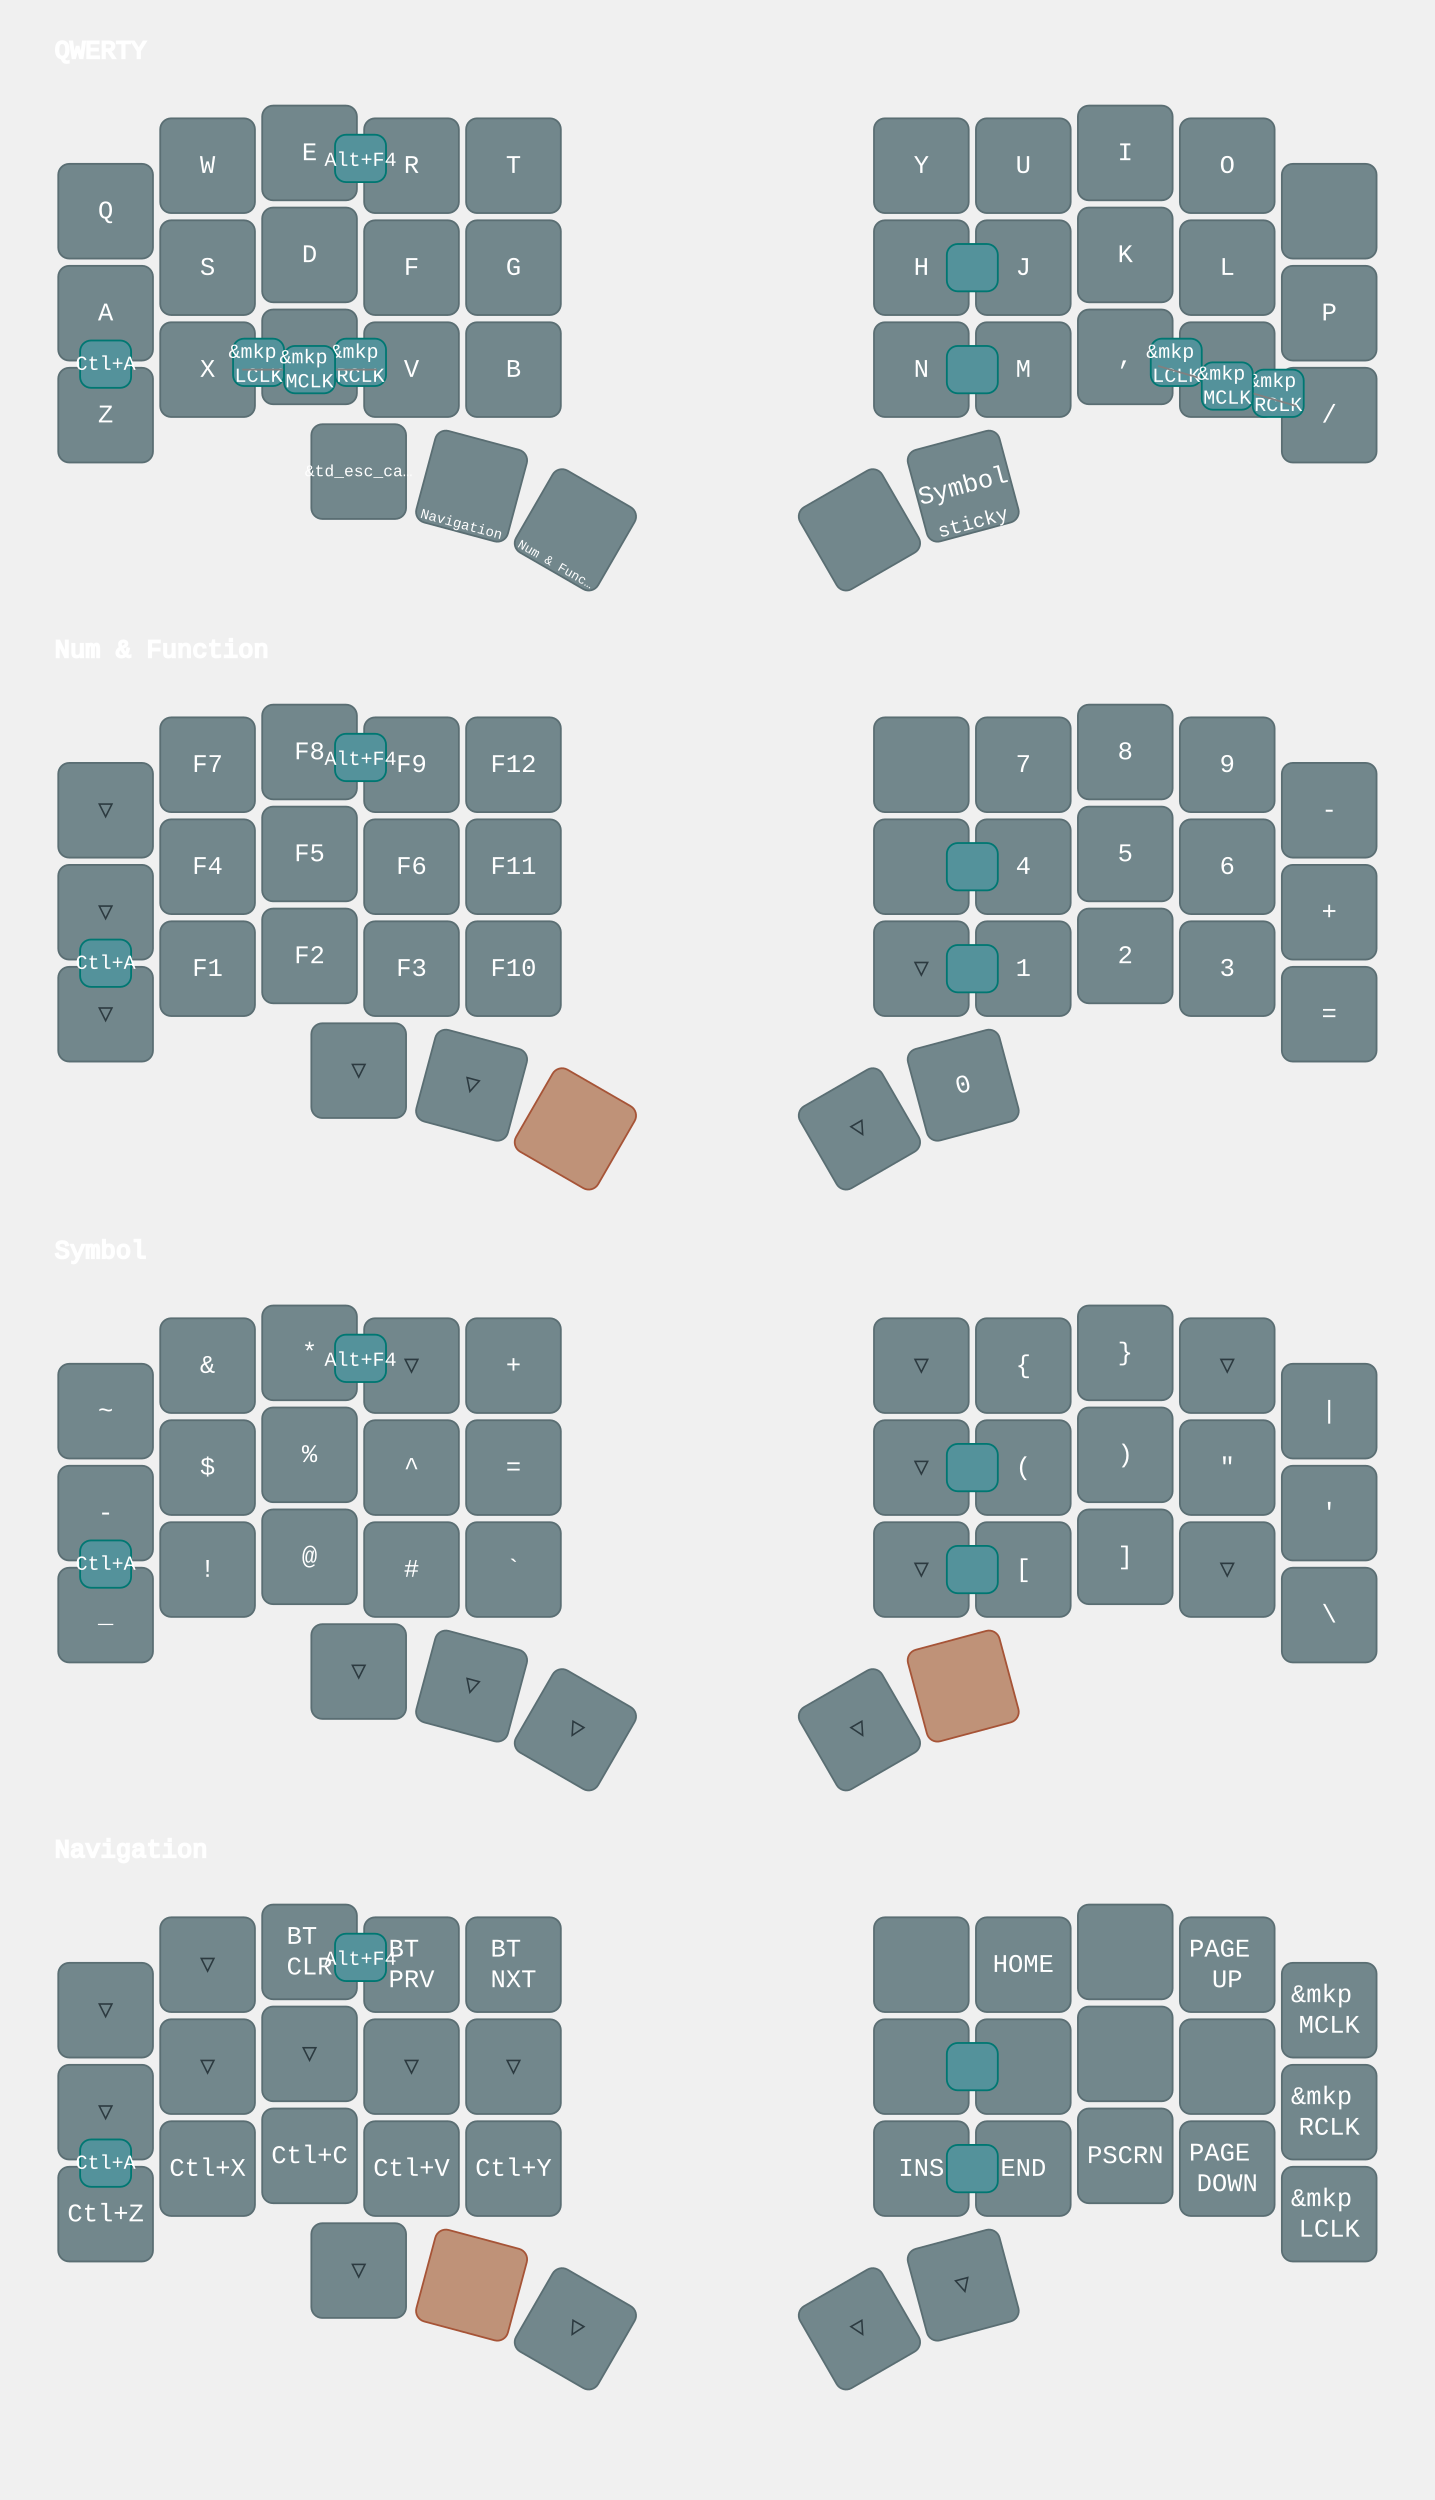
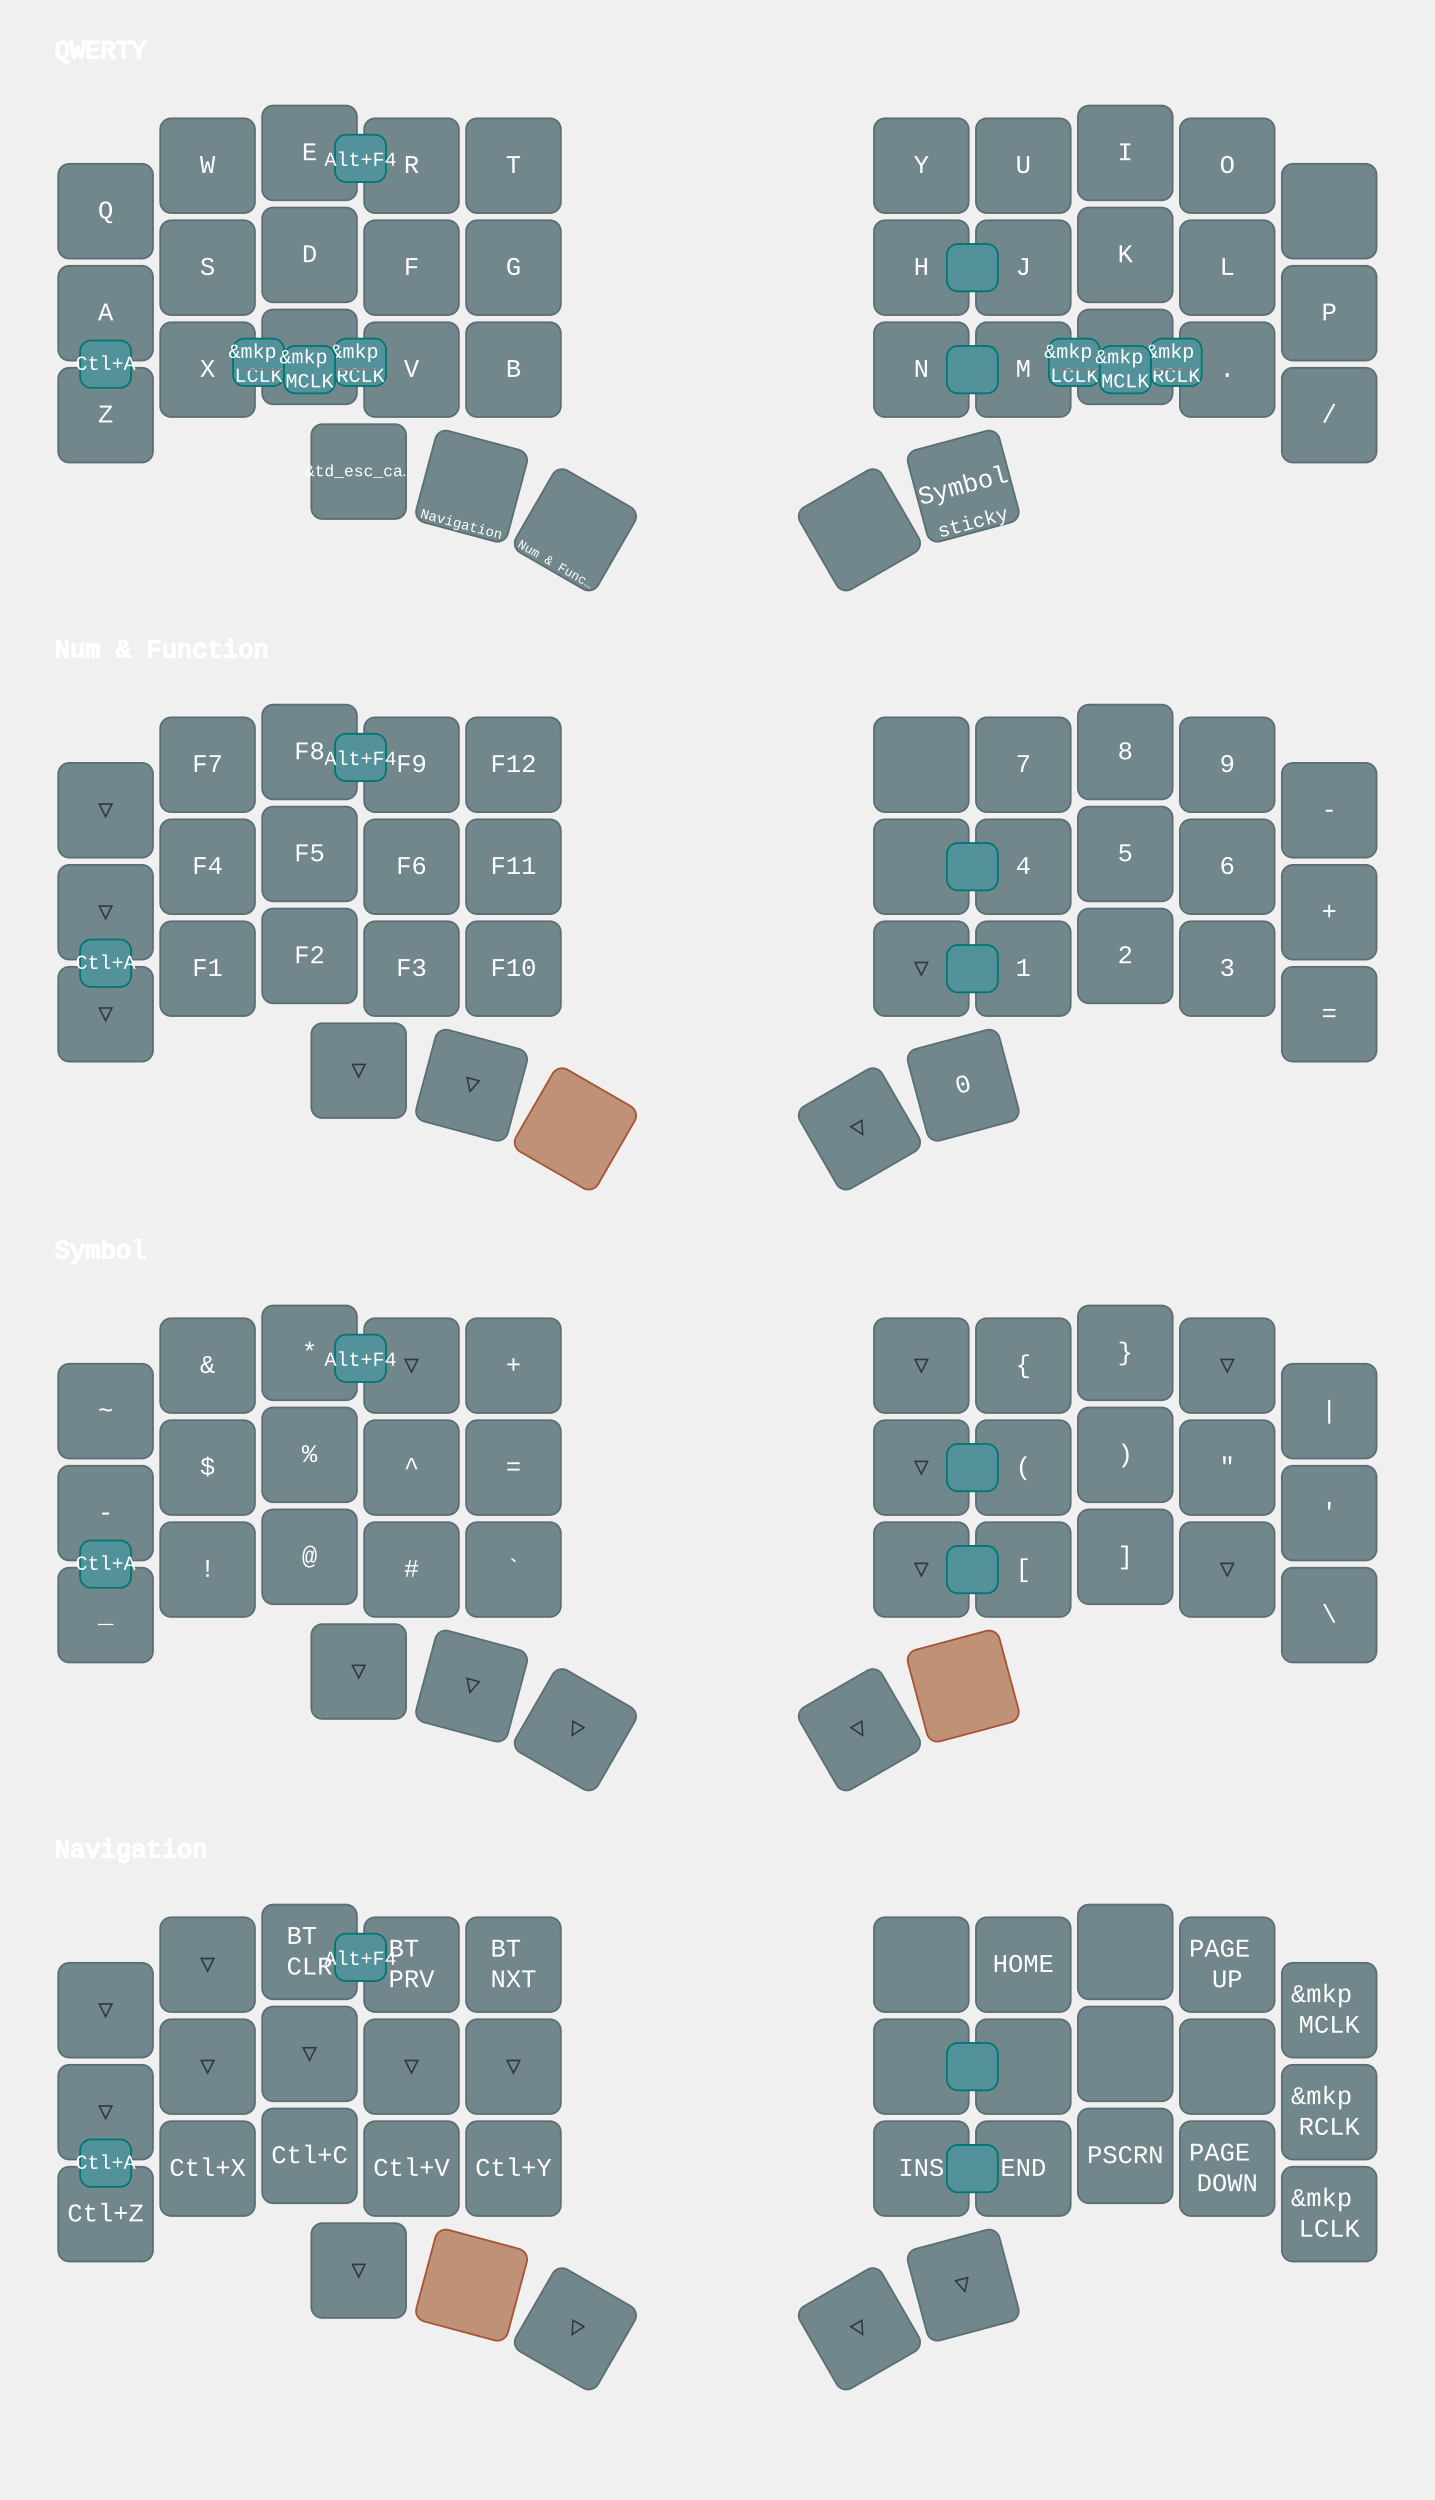
<svg xmlns="http://www.w3.org/2000/svg" xmlns:xlink="http://www.w3.org/1999/xlink" width="788" height="1373" viewBox="0 0 788 1373" class="keymap">
  <defs>/* start glyphs */
<svg id="mdi:apple-keyboard-command">
      <svg id="mdi-apple-keyboard-command" viewBox="0 0 24 24">
        <path d="M6,2A4,4 0 0,1 10,6V8H14V6A4,4 0 0,1 18,2A4,4 0 0,1 22,6A4,4 0 0,1 18,10H16V14H18A4,4 0 0,1 22,18A4,4 0 0,1 18,22A4,4 0 0,1 14,18V16H10V18A4,4 0 0,1 6,22A4,4 0 0,1 2,18A4,4 0 0,1 6,14H8V10H6A4,4 0 0,1 2,6A4,4 0 0,1 6,2M16,18A2,2 0 0,0 18,20A2,2 0 0,0 20,18A2,2 0 0,0 18,16H16V18M14,10H10V14H14V10M6,16A2,2 0 0,0 4,18A2,2 0 0,0 6,20A2,2 0 0,0 8,18V16H6M8,6A2,2 0 0,0 6,4A2,2 0 0,0 4,6A2,2 0 0,0 6,8H8V6M18,8A2,2 0 0,0 20,6A2,2 0 0,0 18,4A2,2 0 0,0 16,6V8H18Z" />
      </svg>
    </svg>
    <svg id="mdi:apple-keyboard-control">
      <svg id="mdi-apple-keyboard-control" viewBox="0 0 24 24">
        <path d="M19.78,11.78L18.36,13.19L12,6.83L5.64,13.19L4.22,11.78L12,4L19.78,11.78Z" />
      </svg>
    </svg>
    <svg id="mdi:apple-keyboard-option">
      <svg id="mdi-apple-keyboard-option" viewBox="0 0 24 24">
        <path d="M3,4H9.11L16.15,18H21V20H14.88L7.84,6H3V4M14,4H21V6H14V4Z" />
      </svg>
    </svg>
    <svg id="mdi:apple-keyboard-shift">
      <svg id="mdi-apple-keyboard-shift" viewBox="0 0 24 24">
        <path d="M15,18V12H17.17L12,6.83L6.83,12H9V18H15M12,4L22,14H17V20H7V14H2L12,4Z" />
      </svg>
    </svg>
    <svg id="mdi:arrow-down-bold">
      <svg id="mdi-arrow-down-bold" viewBox="0 0 24 24">
        <path d="M9,4H15V12H19.84L12,19.84L4.16,12H9V4Z" />
      </svg>
    </svg>
    <svg id="mdi:arrow-left-bold">
      <svg id="mdi-arrow-left-bold" viewBox="0 0 24 24">
        <path d="M20,9V15H12V19.84L4.16,12L12,4.16V9H20Z" />
      </svg>
    </svg>
    <svg id="mdi:arrow-right-bold">
      <svg id="mdi-arrow-right-bold" viewBox="0 0 24 24">
        <path d="M4,15V9H12V4.16L19.84,12L12,19.84V15H4Z" />
      </svg>
    </svg>
    <svg id="mdi:arrow-up-bold">
      <svg id="mdi-arrow-up-bold" viewBox="0 0 24 24">
        <path d="M15,20H9V12H4.16L12,4.16L19.84,12H15V20Z" />
      </svg>
    </svg>
    <svg id="mdi:backspace">
      <svg id="mdi-backspace" viewBox="0 0 24 24">
        <path d="M22,3H7C6.31,3 5.77,3.35 5.41,3.88L0,12L5.41,20.11C5.77,20.64 6.31,21 7,21H22A2,2 0 0,0 24,19V5A2,2 0 0,0 22,3M19,15.59L17.59,17L14,13.41L10.41,17L9,15.59L12.59,12L9,8.41L10.41,7L14,10.59L17.59,7L19,8.41L15.41,12" />
      </svg>
    </svg>
    <svg id="mdi:backspace-reverse-outline">
      <svg id="mdi-backspace-reverse-outline" viewBox="0 0 24 24">
        <path d="M5,15.59L6.41,17L10,13.41L13.59,17L15,15.59L11.41,12L15,8.41L13.59,7L10,10.59L6.41,7L5,8.41L8.59,12L5,15.59M2,3A2,2 0 0,0 0,5V19A2,2 0 0,0 2,21H17C17.69,21 18.23,20.64 18.59,20.11L24,12L18.59,3.88C18.23,3.35 17.69,3 17,3H2M2,5H17L21.72,12L17,19H2V5Z" />
      </svg>
    </svg>
    <svg id="mdi:keyboard-return">
      <svg id="mdi-keyboard-return" viewBox="0 0 24 24">
        <path d="M19,7V11H5.83L9.41,7.41L8,6L2,12L8,18L9.41,16.58L5.83,13H21V7H19Z" />
      </svg>
    </svg>
    <svg id="mdi:keyboard-space">
      <svg id="mdi-keyboard-space" viewBox="0 0 24 24">
        <path d="M3 15H5V19H19V15H21V19C21 20.1 20.1 21 19 21H5C3.9 21 3 20.1 3 19V15Z" />
      </svg>
    </svg>
    <svg id="mdi:keyboard-tab">
      <svg id="mdi-keyboard-tab" viewBox="0 0 24 24">
        <path d="M20,18H22V6H20M11.59,7.41L15.17,11H1V13H15.17L11.59,16.58L13,18L19,12L13,6L11.59,7.41Z" />
      </svg>
    </svg>
  </defs>/* end glyphs */
<style>/* inherit to force styles through use tags */
svg path {
    fill: inherit;
}

/* font and background color specifications */
svg.keymap {
    font-family: Menlo,SFMono-Regular,Consolas,Liberation Mono,monospace;
    font-size: 14px;
    font-kerning: normal;
    text-rendering: optimizeLegibility;
    fill: #FFF;
    background: #141F26;
}

/* default key styling */
rect.key {
    fill: #72878C;
    stroke: #5A6E73;
    stroke-width: 1;
}

/* default key side styling, only used is draw_key_sides is set */
rect.side {
    filter: brightness(90%);
}

/* color accent for combo boxes */
rect.combo, rect.combo-separate {
    fill: #54929b;
    stroke: #007772;
}

/* color accent for held keys */
rect.held, rect.combo.held {
    stroke: #A65437;
    fill: #BF9278;
    line-height: 2;
}

/* color accent for ghost (optional) keys */
rect.ghost, rect.combo.ghost {
    stroke-dasharray: 4, 4;
    stroke-width: 2;
}

text {
    text-anchor: middle;
    dominant-baseline: middle;
}

/* styling for layer labels */
text.label {
    text-anchor: start;
    stroke: white;
    paint-order: stroke;
}

/* styling for combo tap, and key hold/shifted label text */
text.combo, text.hold, text.shifted {
    font-size: 11px;
}

text.hold {
    text-anchor: middle;
    dominant-baseline: auto;
}

text.shifted {
    text-anchor: middle;
    dominant-baseline: hanging;
}

/* styling for hold/shifted label text in combo box */
text.combo.hold, text.combo.shifted {
    font-size: 8px;
}

/* lighter symbol for transparent keys */
text.trans {
    fill: #2C3A40;
}

/* styling for combo dendrons */
path.combo {
    stroke-width: 1;
    stroke: gray;
    fill: none;
}

/* Start Tabler Icons Cleanup */
/* cannot use height/width with glyphs */
.icon-tabler &gt; path {
    fill: inherit;
    stroke: inherit;
    stroke-width: 2;
}
/* hide tabler's default box */
.icon-tabler &gt; path[stroke="none"][fill="none"] {
    visibility: hidden;
}
/* End Tabler Icons Cleanup */
</style>
  <g transform="translate(30, 0)" class="layer-QWERTY">
    <text x="0" y="28" class="label" id="QWERTY">QWERTY</text>
    <g transform="translate(0, 56)">
      <g transform="translate(28, 60)" class="key keypos-0">
        <rect rx="6" ry="6" x="-26" y="-26" width="52" height="52" class="key" />
        <text x="0" y="0" class="key tap">Q</text>
      </g>
      <g transform="translate(84, 35)" class="key keypos-1">
        <rect rx="6" ry="6" x="-26" y="-26" width="52" height="52" class="key" />
        <text x="0" y="0" class="key tap">W</text>
      </g>
      <g transform="translate(140, 28)" class="key keypos-2">
        <rect rx="6" ry="6" x="-26" y="-26" width="52" height="52" class="key" />
        <text x="0" y="0" class="key tap">E</text>
      </g>
      <g transform="translate(196, 35)" class="key keypos-3">
        <rect rx="6" ry="6" x="-26" y="-26" width="52" height="52" class="key" />
        <text x="0" y="0" class="key tap">R</text>
      </g>
      <g transform="translate(252, 35)" class="key keypos-4">
        <rect rx="6" ry="6" x="-26" y="-26" width="52" height="52" class="key" />
        <text x="0" y="0" class="key tap">T</text>
      </g>
      <g transform="translate(476, 35)" class="key keypos-5">
        <rect rx="6" ry="6" x="-26" y="-26" width="52" height="52" class="key" />
        <text x="0" y="0" class="key tap">Y</text>
      </g>
      <g transform="translate(532, 35)" class="key keypos-6">
        <rect rx="6" ry="6" x="-26" y="-26" width="52" height="52" class="key" />
        <text x="0" y="0" class="key tap">U</text>
      </g>
      <g transform="translate(588, 28)" class="key keypos-7">
        <rect rx="6" ry="6" x="-26" y="-26" width="52" height="52" class="key" />
        <text x="0" y="0" class="key tap">I</text>
      </g>
      <g transform="translate(644, 35)" class="key keypos-8">
        <rect rx="6" ry="6" x="-26" y="-26" width="52" height="52" class="key" />
        <text x="0" y="0" class="key tap">O</text>
      </g>
      <g transform="translate(700, 60)" class="key backspace keypos-9">
        <rect rx="6" ry="6" x="-26" y="-26" width="52" height="52" class="key backspace" />
        <use href="#mdi:backspace" xlink:href="#mdi:backspace" x="-7" y="-7" height="14" width="14.0" class="key backspace tap glyph mdi:backspace" />
      </g>
      <g transform="translate(28, 116)" class="key keypos-10">
        <rect rx="6" ry="6" x="-26" y="-26" width="52" height="52" class="key" />
        <text x="0" y="0" class="key tap">A</text>
        <use href="#mdi:apple-keyboard-command" xlink:href="#mdi:apple-keyboard-command" x="-6" y="12" height="12" width="12.0" class="key hold glyph mdi:apple-keyboard-command" />
      </g>
      <g transform="translate(84, 91)" class="key keypos-11">
        <rect rx="6" ry="6" x="-26" y="-26" width="52" height="52" class="key" />
        <text x="0" y="0" class="key tap">S</text>
        <use href="#mdi:apple-keyboard-option" xlink:href="#mdi:apple-keyboard-option" x="-6" y="12" height="12" width="12.0" class="key hold glyph mdi:apple-keyboard-option" />
      </g>
      <g transform="translate(140, 84)" class="key keypos-12">
        <rect rx="6" ry="6" x="-26" y="-26" width="52" height="52" class="key" />
        <text x="0" y="0" class="key tap">D</text>
        <use href="#mdi:apple-keyboard-control" xlink:href="#mdi:apple-keyboard-control" x="-6" y="12" height="12" width="12.0" class="key hold glyph mdi:apple-keyboard-control" />
      </g>
      <g transform="translate(196, 91)" class="key keypos-13">
        <rect rx="6" ry="6" x="-26" y="-26" width="52" height="52" class="key" />
        <text x="0" y="0" class="key tap">F</text>
        <use href="#mdi:apple-keyboard-shift" xlink:href="#mdi:apple-keyboard-shift" x="-6" y="12" height="12" width="12.0" class="key hold glyph mdi:apple-keyboard-shift" />
      </g>
      <g transform="translate(252, 91)" class="key keypos-14">
        <rect rx="6" ry="6" x="-26" y="-26" width="52" height="52" class="key" />
        <text x="0" y="0" class="key tap">G</text>
      </g>
      <g transform="translate(476, 91)" class="key keypos-15">
        <rect rx="6" ry="6" x="-26" y="-26" width="52" height="52" class="key" />
        <text x="0" y="0" class="key tap">H</text>
      </g>
      <g transform="translate(532, 91)" class="key keypos-16">
        <rect rx="6" ry="6" x="-26" y="-26" width="52" height="52" class="key" />
        <text x="0" y="0" class="key tap">J</text>
        <use href="#mdi:apple-keyboard-shift" xlink:href="#mdi:apple-keyboard-shift" x="-6" y="12" height="12" width="12.0" class="key hold glyph mdi:apple-keyboard-shift" />
      </g>
      <g transform="translate(588, 84)" class="key keypos-17">
        <rect rx="6" ry="6" x="-26" y="-26" width="52" height="52" class="key" />
        <text x="0" y="0" class="key tap">K</text>
        <use href="#mdi:apple-keyboard-control" xlink:href="#mdi:apple-keyboard-control" x="-6" y="12" height="12" width="12.0" class="key hold glyph mdi:apple-keyboard-control" />
      </g>
      <g transform="translate(644, 91)" class="key keypos-18">
        <rect rx="6" ry="6" x="-26" y="-26" width="52" height="52" class="key" />
        <text x="0" y="0" class="key tap">L</text>
        <use href="#mdi:apple-keyboard-option" xlink:href="#mdi:apple-keyboard-option" x="-6" y="12" height="12" width="12.0" class="key hold glyph mdi:apple-keyboard-option" />
      </g>
      <g transform="translate(700, 116)" class="key keypos-19">
        <rect rx="6" ry="6" x="-26" y="-26" width="52" height="52" class="key" />
        <text x="0" y="0" class="key tap">P</text>
        <use href="#mdi:apple-keyboard-command" xlink:href="#mdi:apple-keyboard-command" x="-6" y="12" height="12" width="12.0" class="key hold glyph mdi:apple-keyboard-command" />
      </g>
      <g transform="translate(28, 172)" class="key keypos-20">
        <rect rx="6" ry="6" x="-26" y="-26" width="52" height="52" class="key" />
        <text x="0" y="0" class="key tap">Z</text>
      </g>
      <g transform="translate(84, 147)" class="key keypos-21">
        <rect rx="6" ry="6" x="-26" y="-26" width="52" height="52" class="key" />
        <text x="0" y="0" class="key tap">X</text>
      </g>
      <g transform="translate(140, 140)" class="key keypos-22">
        <rect rx="6" ry="6" x="-26" y="-26" width="52" height="52" class="key" />
        <text x="0" y="0" class="key tap">C</text>
      </g>
      <g transform="translate(196, 147)" class="key keypos-23">
        <rect rx="6" ry="6" x="-26" y="-26" width="52" height="52" class="key" />
        <text x="0" y="0" class="key tap">V</text>
      </g>
      <g transform="translate(252, 147)" class="key keypos-24">
        <rect rx="6" ry="6" x="-26" y="-26" width="52" height="52" class="key" />
        <text x="0" y="0" class="key tap">B</text>
      </g>
      <g transform="translate(476, 147)" class="key keypos-25">
        <rect rx="6" ry="6" x="-26" y="-26" width="52" height="52" class="key" />
        <text x="0" y="0" class="key tap">N</text>
      </g>
      <g transform="translate(532, 147)" class="key keypos-26">
        <rect rx="6" ry="6" x="-26" y="-26" width="52" height="52" class="key" />
        <text x="0" y="0" class="key tap">M</text>
      </g>
      <g transform="translate(588, 140)" class="key keypos-27">
        <rect rx="6" ry="6" x="-26" y="-26" width="52" height="52" class="key" />
        <text x="0" y="0" class="key tap">,</text>
      </g>
      <g transform="translate(644, 147)" class="key keypos-28">
        <rect rx="6" ry="6" x="-26" y="-26" width="52" height="52" class="key" />
        <text x="0" y="0" class="key tap">.</text>
      </g>
      <g transform="translate(700, 172)" class="key keypos-29">
        <rect rx="6" ry="6" x="-26" y="-26" width="52" height="52" class="key" />
        <text x="0" y="0" class="key tap">/</text>
      </g>
      <g transform="translate(167, 203)" class="key keypos-30">
        <rect rx="6" ry="6" x="-26" y="-26" width="52" height="52" class="key" />
        <text x="0" y="0" class="key tap">
          <tspan style="font-size: 64%">&amp;td_esc_ca…</tspan>
        </text>
      </g>
      <g transform="translate(229, 211) rotate(15.0)" class="key keypos-31">
        <rect rx="6" ry="6" x="-26" y="-26" width="52" height="52" class="key" />
        <use href="#mdi:keyboard-space" xlink:href="#mdi:keyboard-space" x="-7" y="-7" height="14" width="14.0" class="key tap glyph mdi:keyboard-space" />
        <a href="#Navigation">
          <text x="0" y="24" class="key hold layer-activator">
            <tspan style="font-size: 70%">Navigation</tspan>
          </text>
        </a>
      </g>
      <g transform="translate(286, 235) rotate(30.0)" class="key keypos-32">
        <rect rx="6" ry="6" x="-26" y="-26" width="52" height="52" class="key" />
        <use href="#mdi:keyboard-tab" xlink:href="#mdi:keyboard-tab" x="-7" y="-7" height="14" width="14.0" class="key tap glyph mdi:keyboard-tab" />
        <a href="#Num--Function">
          <text x="0" y="24" class="key hold layer-activator">
            <tspan style="font-size: 64%">Num &amp; Func…</tspan>
          </text>
        </a>
      </g>
      <g transform="translate(442, 235) rotate(-30.0)" class="key enter keypos-33">
        <rect rx="6" ry="6" x="-26" y="-26" width="52" height="52" class="key enter" />
        <use href="#mdi:keyboard-return" xlink:href="#mdi:keyboard-return" x="-7" y="-7" height="14" width="14.0" class="key enter tap glyph mdi:keyboard-return" />
      </g>
      <g transform="translate(499, 211) rotate(-15.0)" class="key keypos-34">
        <rect rx="6" ry="6" x="-26" y="-26" width="52" height="52" class="key" />
        <a href="#Symbol">
          <text x="0" y="0" class="key tap layer-activator">Symbol</text>
        </a>
        <text x="0" y="24" class="key hold">sticky</text>
      </g>
      <g class="combo combopos-0">
        <rect rx="6" ry="6" x="490" y="134" width="28" height="26" class="combo" />
        <use href="#mdi:apple-keyboard-option" xlink:href="#mdi:apple-keyboard-option" x="497" y="140" height="14" width="14.0" class="combo tap glyph mdi:apple-keyboard-option" />
      </g>
      <g class="combo combopos-1">
        <rect rx="6" ry="6" x="490" y="78" width="28" height="26" class="combo" />
        <use href="#mdi:keyboard-tab" xlink:href="#mdi:keyboard-tab" x="497" y="84" height="14" width="14.0" class="combo tap glyph mdi:keyboard-tab" />
      </g>
      <g class="combo combopos-2">
        <rect rx="6" ry="6" x="14" y="131" width="28" height="26" class="combo" />
        <text x="28" y="144" class="combo tap">Ctl+A</text>
      </g>
      <g class="combo combopos-3">
        <rect rx="6" ry="6" x="154" y="18" width="28" height="26" class="combo" />
        <text x="168" y="32" class="combo tap">Alt+F4</text>
      </g>
      <g class="combo combopos-4">
        <rect rx="6" ry="6" x="98" y="130" width="28" height="26" class="combo" />
        <text x="112" y="144" class="combo tap">
          <tspan x="112" dy="-0.6em">&amp;mkp</tspan>
          <tspan x="112" dy="1.2em">LCLK</tspan>
        </text>
      </g>
      <g class="combo combopos-5">
        <rect rx="6" ry="6" x="154" y="130" width="28" height="26" class="combo" />
        <text x="168" y="144" class="combo tap">
          <tspan x="168" dy="-0.6em">&amp;mkp</tspan>
          <tspan x="168" dy="1.2em">RCLK</tspan>
        </text>
      </g>
      <g class="combo combopos-6">
        <path d="M140,147 l-37,0" class="combo" />
        <path d="M140,147 l37,0" class="combo" />
        <rect rx="6" ry="6" x="126" y="134" width="28" height="26" class="combo" />
        <text x="140" y="147" class="combo tap">
          <tspan x="140" dy="-0.6em">&amp;mkp</tspan>
          <tspan x="140" dy="1.2em">MCLK</tspan>
        </text>
      </g>
      <g class="combo combopos-7">
+         <rect rx="6" ry="6" x="546" y="130" width="28" height="26" class="combo" />
+         <text x="560" y="144" class="combo tap">
+           <tspan x="560" dy="-0.6em">&amp;mkp</tspan>
+           <tspan x="560" dy="1.2em">LCLK</tspan>
+         </text>
+       </g>
+       <g class="combo combopos-8">
        <rect rx="6" ry="6" x="602" y="130" width="28" height="26" class="combo" />
        <text x="616" y="144" class="combo tap">
          <tspan x="616" dy="-0.6em">&amp;mkp</tspan>
-           <tspan x="616" dy="1.2em">LCLK</tspan>
-         </text>
-       </g>
-       <g class="combo combopos-8">
-         <rect rx="6" ry="6" x="658" y="147" width="28" height="26" class="combo" />
-         <text x="672" y="160" class="combo tap">
-           <tspan x="672" dy="-0.6em">&amp;mkp</tspan>
-           <tspan x="672" dy="1.2em">RCLK</tspan>
+           <tspan x="616" dy="1.2em">RCLK</tspan>
        </text>
      </g>
      <g class="combo combopos-9">
-         <path d="M644,156 l-38,-11" class="combo" />
-         <path d="M644,156 l38,11" class="combo" />
-         <rect rx="6" ry="6" x="630" y="143" width="28" height="26" class="combo" />
-         <text x="644" y="156" class="combo tap">
-           <tspan x="644" dy="-0.6em">&amp;mkp</tspan>
-           <tspan x="644" dy="1.2em">MCLK</tspan>
+         <path d="M588,147 l-37,0" class="combo" />
+         <path d="M588,147 l37,0" class="combo" />
+         <rect rx="6" ry="6" x="574" y="134" width="28" height="26" class="combo" />
+         <text x="588" y="147" class="combo tap">
+           <tspan x="588" dy="-0.6em">&amp;mkp</tspan>
+           <tspan x="588" dy="1.2em">MCLK</tspan>
        </text>
      </g>
    </g>
  </g>
  <g transform="translate(30, 329)" class="layer-Num &amp; Function">
    <text x="0" y="28" class="label" id="Num--Function">Num &amp; Function</text>
    <g transform="translate(0, 56)">
      <g transform="translate(28, 60)" class="key trans keypos-0">
        <rect rx="6" ry="6" x="-26" y="-26" width="52" height="52" class="key trans" />
        <text x="0" y="0" class="key trans tap">▽</text>
      </g>
      <g transform="translate(84, 35)" class="key keypos-1">
        <rect rx="6" ry="6" x="-26" y="-26" width="52" height="52" class="key" />
        <text x="0" y="0" class="key tap">F7</text>
      </g>
      <g transform="translate(140, 28)" class="key keypos-2">
        <rect rx="6" ry="6" x="-26" y="-26" width="52" height="52" class="key" />
        <text x="0" y="0" class="key tap">F8</text>
      </g>
      <g transform="translate(196, 35)" class="key keypos-3">
        <rect rx="6" ry="6" x="-26" y="-26" width="52" height="52" class="key" />
        <text x="0" y="0" class="key tap">F9</text>
      </g>
      <g transform="translate(252, 35)" class="key keypos-4">
        <rect rx="6" ry="6" x="-26" y="-26" width="52" height="52" class="key" />
        <text x="0" y="0" class="key tap">F12</text>
      </g>
      <g transform="translate(476, 35)" class="key backspace keypos-5">
        <rect rx="6" ry="6" x="-26" y="-26" width="52" height="52" class="key backspace" />
        <use href="#mdi:backspace" xlink:href="#mdi:backspace" x="-7" y="-7" height="14" width="14.0" class="key backspace tap glyph mdi:backspace" />
      </g>
      <g transform="translate(532, 35)" class="key keypos-6">
        <rect rx="6" ry="6" x="-26" y="-26" width="52" height="52" class="key" />
        <text x="0" y="0" class="key tap">7</text>
      </g>
      <g transform="translate(588, 28)" class="key keypos-7">
        <rect rx="6" ry="6" x="-26" y="-26" width="52" height="52" class="key" />
        <text x="0" y="0" class="key tap">8</text>
      </g>
      <g transform="translate(644, 35)" class="key keypos-8">
        <rect rx="6" ry="6" x="-26" y="-26" width="52" height="52" class="key" />
        <text x="0" y="0" class="key tap">9</text>
      </g>
      <g transform="translate(700, 60)" class="key keypos-9">
        <rect rx="6" ry="6" x="-26" y="-26" width="52" height="52" class="key" />
        <text x="0" y="0" class="key tap">-</text>
      </g>
      <g transform="translate(28, 116)" class="key trans keypos-10">
        <rect rx="6" ry="6" x="-26" y="-26" width="52" height="52" class="key trans" />
        <text x="0" y="0" class="key trans tap">▽</text>
      </g>
      <g transform="translate(84, 91)" class="key keypos-11">
        <rect rx="6" ry="6" x="-26" y="-26" width="52" height="52" class="key" />
        <text x="0" y="0" class="key tap">F4</text>
      </g>
      <g transform="translate(140, 84)" class="key keypos-12">
        <rect rx="6" ry="6" x="-26" y="-26" width="52" height="52" class="key" />
        <text x="0" y="0" class="key tap">F5</text>
      </g>
      <g transform="translate(196, 91)" class="key keypos-13">
        <rect rx="6" ry="6" x="-26" y="-26" width="52" height="52" class="key" />
        <text x="0" y="0" class="key tap">F6</text>
      </g>
      <g transform="translate(252, 91)" class="key keypos-14">
        <rect rx="6" ry="6" x="-26" y="-26" width="52" height="52" class="key" />
        <text x="0" y="0" class="key tap">F11</text>
      </g>
      <g transform="translate(476, 91)" class="key keypos-15">
        <rect rx="6" ry="6" x="-26" y="-26" width="52" height="52" class="key" />
        <use href="#mdi:backspace-reverse-outline" xlink:href="#mdi:backspace-reverse-outline" x="-7" y="-7" height="14" width="14.0" class="key tap glyph mdi:backspace-reverse-outline" />
      </g>
      <g transform="translate(532, 91)" class="key keypos-16">
        <rect rx="6" ry="6" x="-26" y="-26" width="52" height="52" class="key" />
        <text x="0" y="0" class="key tap">4</text>
      </g>
      <g transform="translate(588, 84)" class="key keypos-17">
        <rect rx="6" ry="6" x="-26" y="-26" width="52" height="52" class="key" />
        <text x="0" y="0" class="key tap">5</text>
      </g>
      <g transform="translate(644, 91)" class="key keypos-18">
        <rect rx="6" ry="6" x="-26" y="-26" width="52" height="52" class="key" />
        <text x="0" y="0" class="key tap">6</text>
      </g>
      <g transform="translate(700, 116)" class="key keypos-19">
        <rect rx="6" ry="6" x="-26" y="-26" width="52" height="52" class="key" />
        <text x="0" y="0" class="key tap">+</text>
      </g>
      <g transform="translate(28, 172)" class="key trans keypos-20">
        <rect rx="6" ry="6" x="-26" y="-26" width="52" height="52" class="key trans" />
        <text x="0" y="0" class="key trans tap">▽</text>
      </g>
      <g transform="translate(84, 147)" class="key keypos-21">
        <rect rx="6" ry="6" x="-26" y="-26" width="52" height="52" class="key" />
        <text x="0" y="0" class="key tap">F1</text>
      </g>
      <g transform="translate(140, 140)" class="key keypos-22">
        <rect rx="6" ry="6" x="-26" y="-26" width="52" height="52" class="key" />
        <text x="0" y="0" class="key tap">F2</text>
      </g>
      <g transform="translate(196, 147)" class="key keypos-23">
        <rect rx="6" ry="6" x="-26" y="-26" width="52" height="52" class="key" />
        <text x="0" y="0" class="key tap">F3</text>
      </g>
      <g transform="translate(252, 147)" class="key keypos-24">
        <rect rx="6" ry="6" x="-26" y="-26" width="52" height="52" class="key" />
        <text x="0" y="0" class="key tap">F10</text>
      </g>
      <g transform="translate(476, 147)" class="key trans keypos-25">
        <rect rx="6" ry="6" x="-26" y="-26" width="52" height="52" class="key trans" />
        <text x="0" y="0" class="key trans tap">▽</text>
      </g>
      <g transform="translate(532, 147)" class="key keypos-26">
        <rect rx="6" ry="6" x="-26" y="-26" width="52" height="52" class="key" />
        <text x="0" y="0" class="key tap">1</text>
      </g>
      <g transform="translate(588, 140)" class="key keypos-27">
        <rect rx="6" ry="6" x="-26" y="-26" width="52" height="52" class="key" />
        <text x="0" y="0" class="key tap">2</text>
      </g>
      <g transform="translate(644, 147)" class="key keypos-28">
        <rect rx="6" ry="6" x="-26" y="-26" width="52" height="52" class="key" />
        <text x="0" y="0" class="key tap">3</text>
      </g>
      <g transform="translate(700, 172)" class="key keypos-29">
        <rect rx="6" ry="6" x="-26" y="-26" width="52" height="52" class="key" />
        <text x="0" y="0" class="key tap">=</text>
      </g>
      <g transform="translate(167, 203)" class="key trans keypos-30">
        <rect rx="6" ry="6" x="-26" y="-26" width="52" height="52" class="key trans" />
        <text x="0" y="0" class="key trans tap">▽</text>
      </g>
      <g transform="translate(229, 211) rotate(15.0)" class="key trans keypos-31">
        <rect rx="6" ry="6" x="-26" y="-26" width="52" height="52" class="key trans" />
        <text x="0" y="0" class="key trans tap">▽</text>
      </g>
      <g transform="translate(286, 235) rotate(30.0)" class="key held keypos-32">
        <rect rx="6" ry="6" x="-26" y="-26" width="52" height="52" class="key held" />
      </g>
      <g transform="translate(442, 235) rotate(-30.0)" class="key trans keypos-33">
        <rect rx="6" ry="6" x="-26" y="-26" width="52" height="52" class="key trans" />
        <text x="0" y="0" class="key trans tap">▽</text>
      </g>
      <g transform="translate(499, 211) rotate(-15.0)" class="key keypos-34">
        <rect rx="6" ry="6" x="-26" y="-26" width="52" height="52" class="key" />
        <text x="0" y="0" class="key tap">0</text>
      </g>
      <g class="combo combopos-0">
        <rect rx="6" ry="6" x="490" y="134" width="28" height="26" class="combo" />
        <use href="#mdi:apple-keyboard-option" xlink:href="#mdi:apple-keyboard-option" x="497" y="140" height="14" width="14.0" class="combo tap glyph mdi:apple-keyboard-option" />
      </g>
      <g class="combo combopos-1">
        <rect rx="6" ry="6" x="490" y="78" width="28" height="26" class="combo" />
        <use href="#mdi:keyboard-tab" xlink:href="#mdi:keyboard-tab" x="497" y="84" height="14" width="14.0" class="combo tap glyph mdi:keyboard-tab" />
      </g>
      <g class="combo combopos-2">
        <rect rx="6" ry="6" x="14" y="131" width="28" height="26" class="combo" />
        <text x="28" y="144" class="combo tap">Ctl+A</text>
      </g>
      <g class="combo combopos-3">
        <rect rx="6" ry="6" x="154" y="18" width="28" height="26" class="combo" />
        <text x="168" y="32" class="combo tap">Alt+F4</text>
      </g>
    </g>
  </g>
  <g transform="translate(30, 659)" class="layer-Symbol">
    <text x="0" y="28" class="label" id="Symbol">Symbol</text>
    <g transform="translate(0, 56)">
      <g transform="translate(28, 60)" class="key keypos-0">
        <rect rx="6" ry="6" x="-26" y="-26" width="52" height="52" class="key" />
        <text x="0" y="0" class="key tap">~</text>
      </g>
      <g transform="translate(84, 35)" class="key keypos-1">
        <rect rx="6" ry="6" x="-26" y="-26" width="52" height="52" class="key" />
        <text x="0" y="0" class="key tap">&amp;</text>
      </g>
      <g transform="translate(140, 28)" class="key keypos-2">
        <rect rx="6" ry="6" x="-26" y="-26" width="52" height="52" class="key" />
        <text x="0" y="0" class="key tap">*</text>
      </g>
      <g transform="translate(196, 35)" class="key trans keypos-3">
        <rect rx="6" ry="6" x="-26" y="-26" width="52" height="52" class="key trans" />
        <text x="0" y="0" class="key trans tap">▽</text>
      </g>
      <g transform="translate(252, 35)" class="key keypos-4">
        <rect rx="6" ry="6" x="-26" y="-26" width="52" height="52" class="key" />
        <text x="0" y="0" class="key tap">+</text>
      </g>
      <g transform="translate(476, 35)" class="key trans keypos-5">
        <rect rx="6" ry="6" x="-26" y="-26" width="52" height="52" class="key trans" />
        <text x="0" y="0" class="key trans tap">▽</text>
      </g>
      <g transform="translate(532, 35)" class="key keypos-6">
        <rect rx="6" ry="6" x="-26" y="-26" width="52" height="52" class="key" />
        <text x="0" y="0" class="key tap">{</text>
      </g>
      <g transform="translate(588, 28)" class="key keypos-7">
        <rect rx="6" ry="6" x="-26" y="-26" width="52" height="52" class="key" />
        <text x="0" y="0" class="key tap">}</text>
      </g>
      <g transform="translate(644, 35)" class="key trans keypos-8">
        <rect rx="6" ry="6" x="-26" y="-26" width="52" height="52" class="key trans" />
        <text x="0" y="0" class="key trans tap">▽</text>
      </g>
      <g transform="translate(700, 60)" class="key keypos-9">
        <rect rx="6" ry="6" x="-26" y="-26" width="52" height="52" class="key" />
        <text x="0" y="0" class="key tap">|</text>
      </g>
      <g transform="translate(28, 116)" class="key keypos-10">
        <rect rx="6" ry="6" x="-26" y="-26" width="52" height="52" class="key" />
        <text x="0" y="0" class="key tap">-</text>
      </g>
      <g transform="translate(84, 91)" class="key keypos-11">
        <rect rx="6" ry="6" x="-26" y="-26" width="52" height="52" class="key" />
        <text x="0" y="0" class="key tap">$</text>
      </g>
      <g transform="translate(140, 84)" class="key keypos-12">
        <rect rx="6" ry="6" x="-26" y="-26" width="52" height="52" class="key" />
        <text x="0" y="0" class="key tap">%</text>
      </g>
      <g transform="translate(196, 91)" class="key keypos-13">
        <rect rx="6" ry="6" x="-26" y="-26" width="52" height="52" class="key" />
        <text x="0" y="0" class="key tap">^</text>
      </g>
      <g transform="translate(252, 91)" class="key keypos-14">
        <rect rx="6" ry="6" x="-26" y="-26" width="52" height="52" class="key" />
        <text x="0" y="0" class="key tap">=</text>
      </g>
      <g transform="translate(476, 91)" class="key trans keypos-15">
        <rect rx="6" ry="6" x="-26" y="-26" width="52" height="52" class="key trans" />
        <text x="0" y="0" class="key trans tap">▽</text>
      </g>
      <g transform="translate(532, 91)" class="key keypos-16">
        <rect rx="6" ry="6" x="-26" y="-26" width="52" height="52" class="key" />
        <text x="0" y="0" class="key tap">(</text>
      </g>
      <g transform="translate(588, 84)" class="key keypos-17">
        <rect rx="6" ry="6" x="-26" y="-26" width="52" height="52" class="key" />
        <text x="0" y="0" class="key tap">)</text>
      </g>
      <g transform="translate(644, 91)" class="key keypos-18">
        <rect rx="6" ry="6" x="-26" y="-26" width="52" height="52" class="key" />
        <text x="0" y="0" class="key tap">"</text>
      </g>
      <g transform="translate(700, 116)" class="key keypos-19">
        <rect rx="6" ry="6" x="-26" y="-26" width="52" height="52" class="key" />
        <text x="0" y="0" class="key tap">'</text>
      </g>
      <g transform="translate(28, 172)" class="key keypos-20">
        <rect rx="6" ry="6" x="-26" y="-26" width="52" height="52" class="key" />
        <text x="0" y="0" class="key tap">_</text>
      </g>
      <g transform="translate(84, 147)" class="key keypos-21">
        <rect rx="6" ry="6" x="-26" y="-26" width="52" height="52" class="key" />
        <text x="0" y="0" class="key tap">!</text>
      </g>
      <g transform="translate(140, 140)" class="key keypos-22">
        <rect rx="6" ry="6" x="-26" y="-26" width="52" height="52" class="key" />
        <text x="0" y="0" class="key tap">@</text>
      </g>
      <g transform="translate(196, 147)" class="key keypos-23">
        <rect rx="6" ry="6" x="-26" y="-26" width="52" height="52" class="key" />
        <text x="0" y="0" class="key tap">#</text>
      </g>
      <g transform="translate(252, 147)" class="key keypos-24">
        <rect rx="6" ry="6" x="-26" y="-26" width="52" height="52" class="key" />
        <text x="0" y="0" class="key tap">`</text>
      </g>
      <g transform="translate(476, 147)" class="key trans keypos-25">
        <rect rx="6" ry="6" x="-26" y="-26" width="52" height="52" class="key trans" />
        <text x="0" y="0" class="key trans tap">▽</text>
      </g>
      <g transform="translate(532, 147)" class="key keypos-26">
        <rect rx="6" ry="6" x="-26" y="-26" width="52" height="52" class="key" />
        <text x="0" y="0" class="key tap">[</text>
      </g>
      <g transform="translate(588, 140)" class="key keypos-27">
        <rect rx="6" ry="6" x="-26" y="-26" width="52" height="52" class="key" />
        <text x="0" y="0" class="key tap">]</text>
      </g>
      <g transform="translate(644, 147)" class="key trans keypos-28">
        <rect rx="6" ry="6" x="-26" y="-26" width="52" height="52" class="key trans" />
        <text x="0" y="0" class="key trans tap">▽</text>
      </g>
      <g transform="translate(700, 172)" class="key keypos-29">
        <rect rx="6" ry="6" x="-26" y="-26" width="52" height="52" class="key" />
        <text x="0" y="0" class="key tap">\</text>
      </g>
      <g transform="translate(167, 203)" class="key trans keypos-30">
        <rect rx="6" ry="6" x="-26" y="-26" width="52" height="52" class="key trans" />
        <text x="0" y="0" class="key trans tap">▽</text>
      </g>
      <g transform="translate(229, 211) rotate(15.0)" class="key trans keypos-31">
        <rect rx="6" ry="6" x="-26" y="-26" width="52" height="52" class="key trans" />
        <text x="0" y="0" class="key trans tap">▽</text>
      </g>
      <g transform="translate(286, 235) rotate(30.0)" class="key trans keypos-32">
        <rect rx="6" ry="6" x="-26" y="-26" width="52" height="52" class="key trans" />
        <text x="0" y="0" class="key trans tap">▽</text>
      </g>
      <g transform="translate(442, 235) rotate(-30.0)" class="key trans keypos-33">
        <rect rx="6" ry="6" x="-26" y="-26" width="52" height="52" class="key trans" />
        <text x="0" y="0" class="key trans tap">▽</text>
      </g>
      <g transform="translate(499, 211) rotate(-15.0)" class="key held keypos-34">
        <rect rx="6" ry="6" x="-26" y="-26" width="52" height="52" class="key held" />
      </g>
      <g class="combo combopos-0">
        <rect rx="6" ry="6" x="490" y="134" width="28" height="26" class="combo" />
        <use href="#mdi:apple-keyboard-option" xlink:href="#mdi:apple-keyboard-option" x="497" y="140" height="14" width="14.0" class="combo tap glyph mdi:apple-keyboard-option" />
      </g>
      <g class="combo combopos-1">
        <rect rx="6" ry="6" x="490" y="78" width="28" height="26" class="combo" />
        <use href="#mdi:keyboard-tab" xlink:href="#mdi:keyboard-tab" x="497" y="84" height="14" width="14.0" class="combo tap glyph mdi:keyboard-tab" />
      </g>
      <g class="combo combopos-2">
        <rect rx="6" ry="6" x="14" y="131" width="28" height="26" class="combo" />
        <text x="28" y="144" class="combo tap">Ctl+A</text>
      </g>
      <g class="combo combopos-3">
        <rect rx="6" ry="6" x="154" y="18" width="28" height="26" class="combo" />
        <text x="168" y="32" class="combo tap">Alt+F4</text>
      </g>
    </g>
  </g>
  <g transform="translate(30, 988)" class="layer-Navigation">
    <text x="0" y="28" class="label" id="Navigation">Navigation</text>
    <g transform="translate(0, 56)">
      <g transform="translate(28, 60)" class="key trans keypos-0">
        <rect rx="6" ry="6" x="-26" y="-26" width="52" height="52" class="key trans" />
        <text x="0" y="0" class="key trans tap">▽</text>
      </g>
      <g transform="translate(84, 35)" class="key trans keypos-1">
        <rect rx="6" ry="6" x="-26" y="-26" width="52" height="52" class="key trans" />
        <text x="0" y="0" class="key trans tap">▽</text>
      </g>
      <g transform="translate(140, 28)" class="key keypos-2">
        <rect rx="6" ry="6" x="-26" y="-26" width="52" height="52" class="key" />
        <text x="0" y="0" class="key tap">
          <tspan x="0" dy="-0.6em">BT</tspan>
          <tspan x="0" dy="1.2em">CLR</tspan>
        </text>
      </g>
      <g transform="translate(196, 35)" class="key keypos-3">
        <rect rx="6" ry="6" x="-26" y="-26" width="52" height="52" class="key" />
        <text x="0" y="0" class="key tap">
          <tspan x="0" dy="-0.6em">BT</tspan>
          <tspan x="0" dy="1.2em">PRV</tspan>
        </text>
      </g>
      <g transform="translate(252, 35)" class="key keypos-4">
        <rect rx="6" ry="6" x="-26" y="-26" width="52" height="52" class="key" />
        <text x="0" y="0" class="key tap">
          <tspan x="0" dy="-0.6em">BT</tspan>
          <tspan x="0" dy="1.2em">NXT</tspan>
        </text>
      </g>
      <g transform="translate(476, 35)" class="key backspace keypos-5">
        <rect rx="6" ry="6" x="-26" y="-26" width="52" height="52" class="key backspace" />
        <use href="#mdi:backspace" xlink:href="#mdi:backspace" x="-7" y="-7" height="14" width="14.0" class="key backspace tap glyph mdi:backspace" />
      </g>
      <g transform="translate(532, 35)" class="key keypos-6">
        <rect rx="6" ry="6" x="-26" y="-26" width="52" height="52" class="key" />
        <text x="0" y="0" class="key tap">HOME</text>
      </g>
      <g transform="translate(588, 28)" class="key keypos-7">
        <rect rx="6" ry="6" x="-26" y="-26" width="52" height="52" class="key" />
        <use href="#mdi:arrow-up-bold" xlink:href="#mdi:arrow-up-bold" x="-7" y="-7" height="14" width="14.0" class="key tap glyph mdi:arrow-up-bold" />
      </g>
      <g transform="translate(644, 35)" class="key keypos-8">
        <rect rx="6" ry="6" x="-26" y="-26" width="52" height="52" class="key" />
        <text x="0" y="0" class="key tap">
          <tspan x="0" dy="-0.6em">PAGE</tspan>
          <tspan x="0" dy="1.2em">UP</tspan>
        </text>
      </g>
      <g transform="translate(700, 60)" class="key keypos-9">
        <rect rx="6" ry="6" x="-26" y="-26" width="52" height="52" class="key" />
        <text x="0" y="0" class="key tap">
          <tspan x="0" dy="-0.6em">&amp;mkp</tspan>
          <tspan x="0" dy="1.2em">MCLK</tspan>
        </text>
      </g>
      <g transform="translate(28, 116)" class="key trans keypos-10">
        <rect rx="6" ry="6" x="-26" y="-26" width="52" height="52" class="key trans" />
        <text x="0" y="0" class="key trans tap">▽</text>
      </g>
      <g transform="translate(84, 91)" class="key trans keypos-11">
        <rect rx="6" ry="6" x="-26" y="-26" width="52" height="52" class="key trans" />
        <text x="0" y="0" class="key trans tap">▽</text>
      </g>
      <g transform="translate(140, 84)" class="key trans keypos-12">
        <rect rx="6" ry="6" x="-26" y="-26" width="52" height="52" class="key trans" />
        <text x="0" y="0" class="key trans tap">▽</text>
      </g>
      <g transform="translate(196, 91)" class="key trans keypos-13">
        <rect rx="6" ry="6" x="-26" y="-26" width="52" height="52" class="key trans" />
        <text x="0" y="0" class="key trans tap">▽</text>
      </g>
      <g transform="translate(252, 91)" class="key trans keypos-14">
        <rect rx="6" ry="6" x="-26" y="-26" width="52" height="52" class="key trans" />
        <text x="0" y="0" class="key trans tap">▽</text>
      </g>
      <g transform="translate(476, 91)" class="key keypos-15">
        <rect rx="6" ry="6" x="-26" y="-26" width="52" height="52" class="key" />
        <use href="#mdi:backspace-reverse-outline" xlink:href="#mdi:backspace-reverse-outline" x="-7" y="-7" height="14" width="14.0" class="key tap glyph mdi:backspace-reverse-outline" />
      </g>
      <g transform="translate(532, 91)" class="key keypos-16">
        <rect rx="6" ry="6" x="-26" y="-26" width="52" height="52" class="key" />
        <use href="#mdi:arrow-left-bold" xlink:href="#mdi:arrow-left-bold" x="-7" y="-7" height="14" width="14.0" class="key tap glyph mdi:arrow-left-bold" />
      </g>
      <g transform="translate(588, 84)" class="key keypos-17">
        <rect rx="6" ry="6" x="-26" y="-26" width="52" height="52" class="key" />
        <use href="#mdi:arrow-down-bold" xlink:href="#mdi:arrow-down-bold" x="-7" y="-7" height="14" width="14.0" class="key tap glyph mdi:arrow-down-bold" />
      </g>
      <g transform="translate(644, 91)" class="key keypos-18">
        <rect rx="6" ry="6" x="-26" y="-26" width="52" height="52" class="key" />
        <use href="#mdi:arrow-right-bold" xlink:href="#mdi:arrow-right-bold" x="-7" y="-7" height="14" width="14.0" class="key tap glyph mdi:arrow-right-bold" />
      </g>
      <g transform="translate(700, 116)" class="key keypos-19">
        <rect rx="6" ry="6" x="-26" y="-26" width="52" height="52" class="key" />
        <text x="0" y="0" class="key tap">
          <tspan x="0" dy="-0.6em">&amp;mkp</tspan>
          <tspan x="0" dy="1.2em">RCLK</tspan>
        </text>
      </g>
      <g transform="translate(28, 172)" class="key keypos-20">
        <rect rx="6" ry="6" x="-26" y="-26" width="52" height="52" class="key" />
        <text x="0" y="0" class="key tap">Ctl+Z</text>
      </g>
      <g transform="translate(84, 147)" class="key keypos-21">
        <rect rx="6" ry="6" x="-26" y="-26" width="52" height="52" class="key" />
        <text x="0" y="0" class="key tap">Ctl+X</text>
      </g>
      <g transform="translate(140, 140)" class="key keypos-22">
        <rect rx="6" ry="6" x="-26" y="-26" width="52" height="52" class="key" />
        <text x="0" y="0" class="key tap">Ctl+C</text>
      </g>
      <g transform="translate(196, 147)" class="key keypos-23">
        <rect rx="6" ry="6" x="-26" y="-26" width="52" height="52" class="key" />
        <text x="0" y="0" class="key tap">Ctl+V</text>
      </g>
      <g transform="translate(252, 147)" class="key keypos-24">
        <rect rx="6" ry="6" x="-26" y="-26" width="52" height="52" class="key" />
        <text x="0" y="0" class="key tap">Ctl+Y</text>
      </g>
      <g transform="translate(476, 147)" class="key keypos-25">
        <rect rx="6" ry="6" x="-26" y="-26" width="52" height="52" class="key" />
        <text x="0" y="0" class="key tap">INS</text>
      </g>
      <g transform="translate(532, 147)" class="key keypos-26">
        <rect rx="6" ry="6" x="-26" y="-26" width="52" height="52" class="key" />
        <text x="0" y="0" class="key tap">END</text>
      </g>
      <g transform="translate(588, 140)" class="key keypos-27">
        <rect rx="6" ry="6" x="-26" y="-26" width="52" height="52" class="key" />
        <text x="0" y="0" class="key tap">PSCRN</text>
      </g>
      <g transform="translate(644, 147)" class="key keypos-28">
        <rect rx="6" ry="6" x="-26" y="-26" width="52" height="52" class="key" />
        <text x="0" y="0" class="key tap">
          <tspan x="0" dy="-0.6em">PAGE</tspan>
          <tspan x="0" dy="1.2em">DOWN</tspan>
        </text>
      </g>
      <g transform="translate(700, 172)" class="key keypos-29">
        <rect rx="6" ry="6" x="-26" y="-26" width="52" height="52" class="key" />
        <text x="0" y="0" class="key tap">
          <tspan x="0" dy="-0.6em">&amp;mkp</tspan>
          <tspan x="0" dy="1.2em">LCLK</tspan>
        </text>
      </g>
      <g transform="translate(167, 203)" class="key trans keypos-30">
        <rect rx="6" ry="6" x="-26" y="-26" width="52" height="52" class="key trans" />
        <text x="0" y="0" class="key trans tap">▽</text>
      </g>
      <g transform="translate(229, 211) rotate(15.0)" class="key held keypos-31">
        <rect rx="6" ry="6" x="-26" y="-26" width="52" height="52" class="key held" />
      </g>
      <g transform="translate(286, 235) rotate(30.0)" class="key trans keypos-32">
        <rect rx="6" ry="6" x="-26" y="-26" width="52" height="52" class="key trans" />
        <text x="0" y="0" class="key trans tap">▽</text>
      </g>
      <g transform="translate(442, 235) rotate(-30.0)" class="key trans keypos-33">
        <rect rx="6" ry="6" x="-26" y="-26" width="52" height="52" class="key trans" />
        <text x="0" y="0" class="key trans tap">▽</text>
      </g>
      <g transform="translate(499, 211) rotate(-15.0)" class="key trans keypos-34">
        <rect rx="6" ry="6" x="-26" y="-26" width="52" height="52" class="key trans" />
        <text x="0" y="0" class="key trans tap">▽</text>
      </g>
      <g class="combo combopos-0">
        <rect rx="6" ry="6" x="490" y="134" width="28" height="26" class="combo" />
        <use href="#mdi:apple-keyboard-option" xlink:href="#mdi:apple-keyboard-option" x="497" y="140" height="14" width="14.0" class="combo tap glyph mdi:apple-keyboard-option" />
      </g>
      <g class="combo combopos-1">
        <rect rx="6" ry="6" x="490" y="78" width="28" height="26" class="combo" />
        <use href="#mdi:keyboard-tab" xlink:href="#mdi:keyboard-tab" x="497" y="84" height="14" width="14.0" class="combo tap glyph mdi:keyboard-tab" />
      </g>
      <g class="combo combopos-2">
        <rect rx="6" ry="6" x="14" y="131" width="28" height="26" class="combo" />
        <text x="28" y="144" class="combo tap">Ctl+A</text>
      </g>
      <g class="combo combopos-3">
        <rect rx="6" ry="6" x="154" y="18" width="28" height="26" class="combo" />
        <text x="168" y="32" class="combo tap">Alt+F4</text>
      </g>
    </g>
  </g>
</svg>
